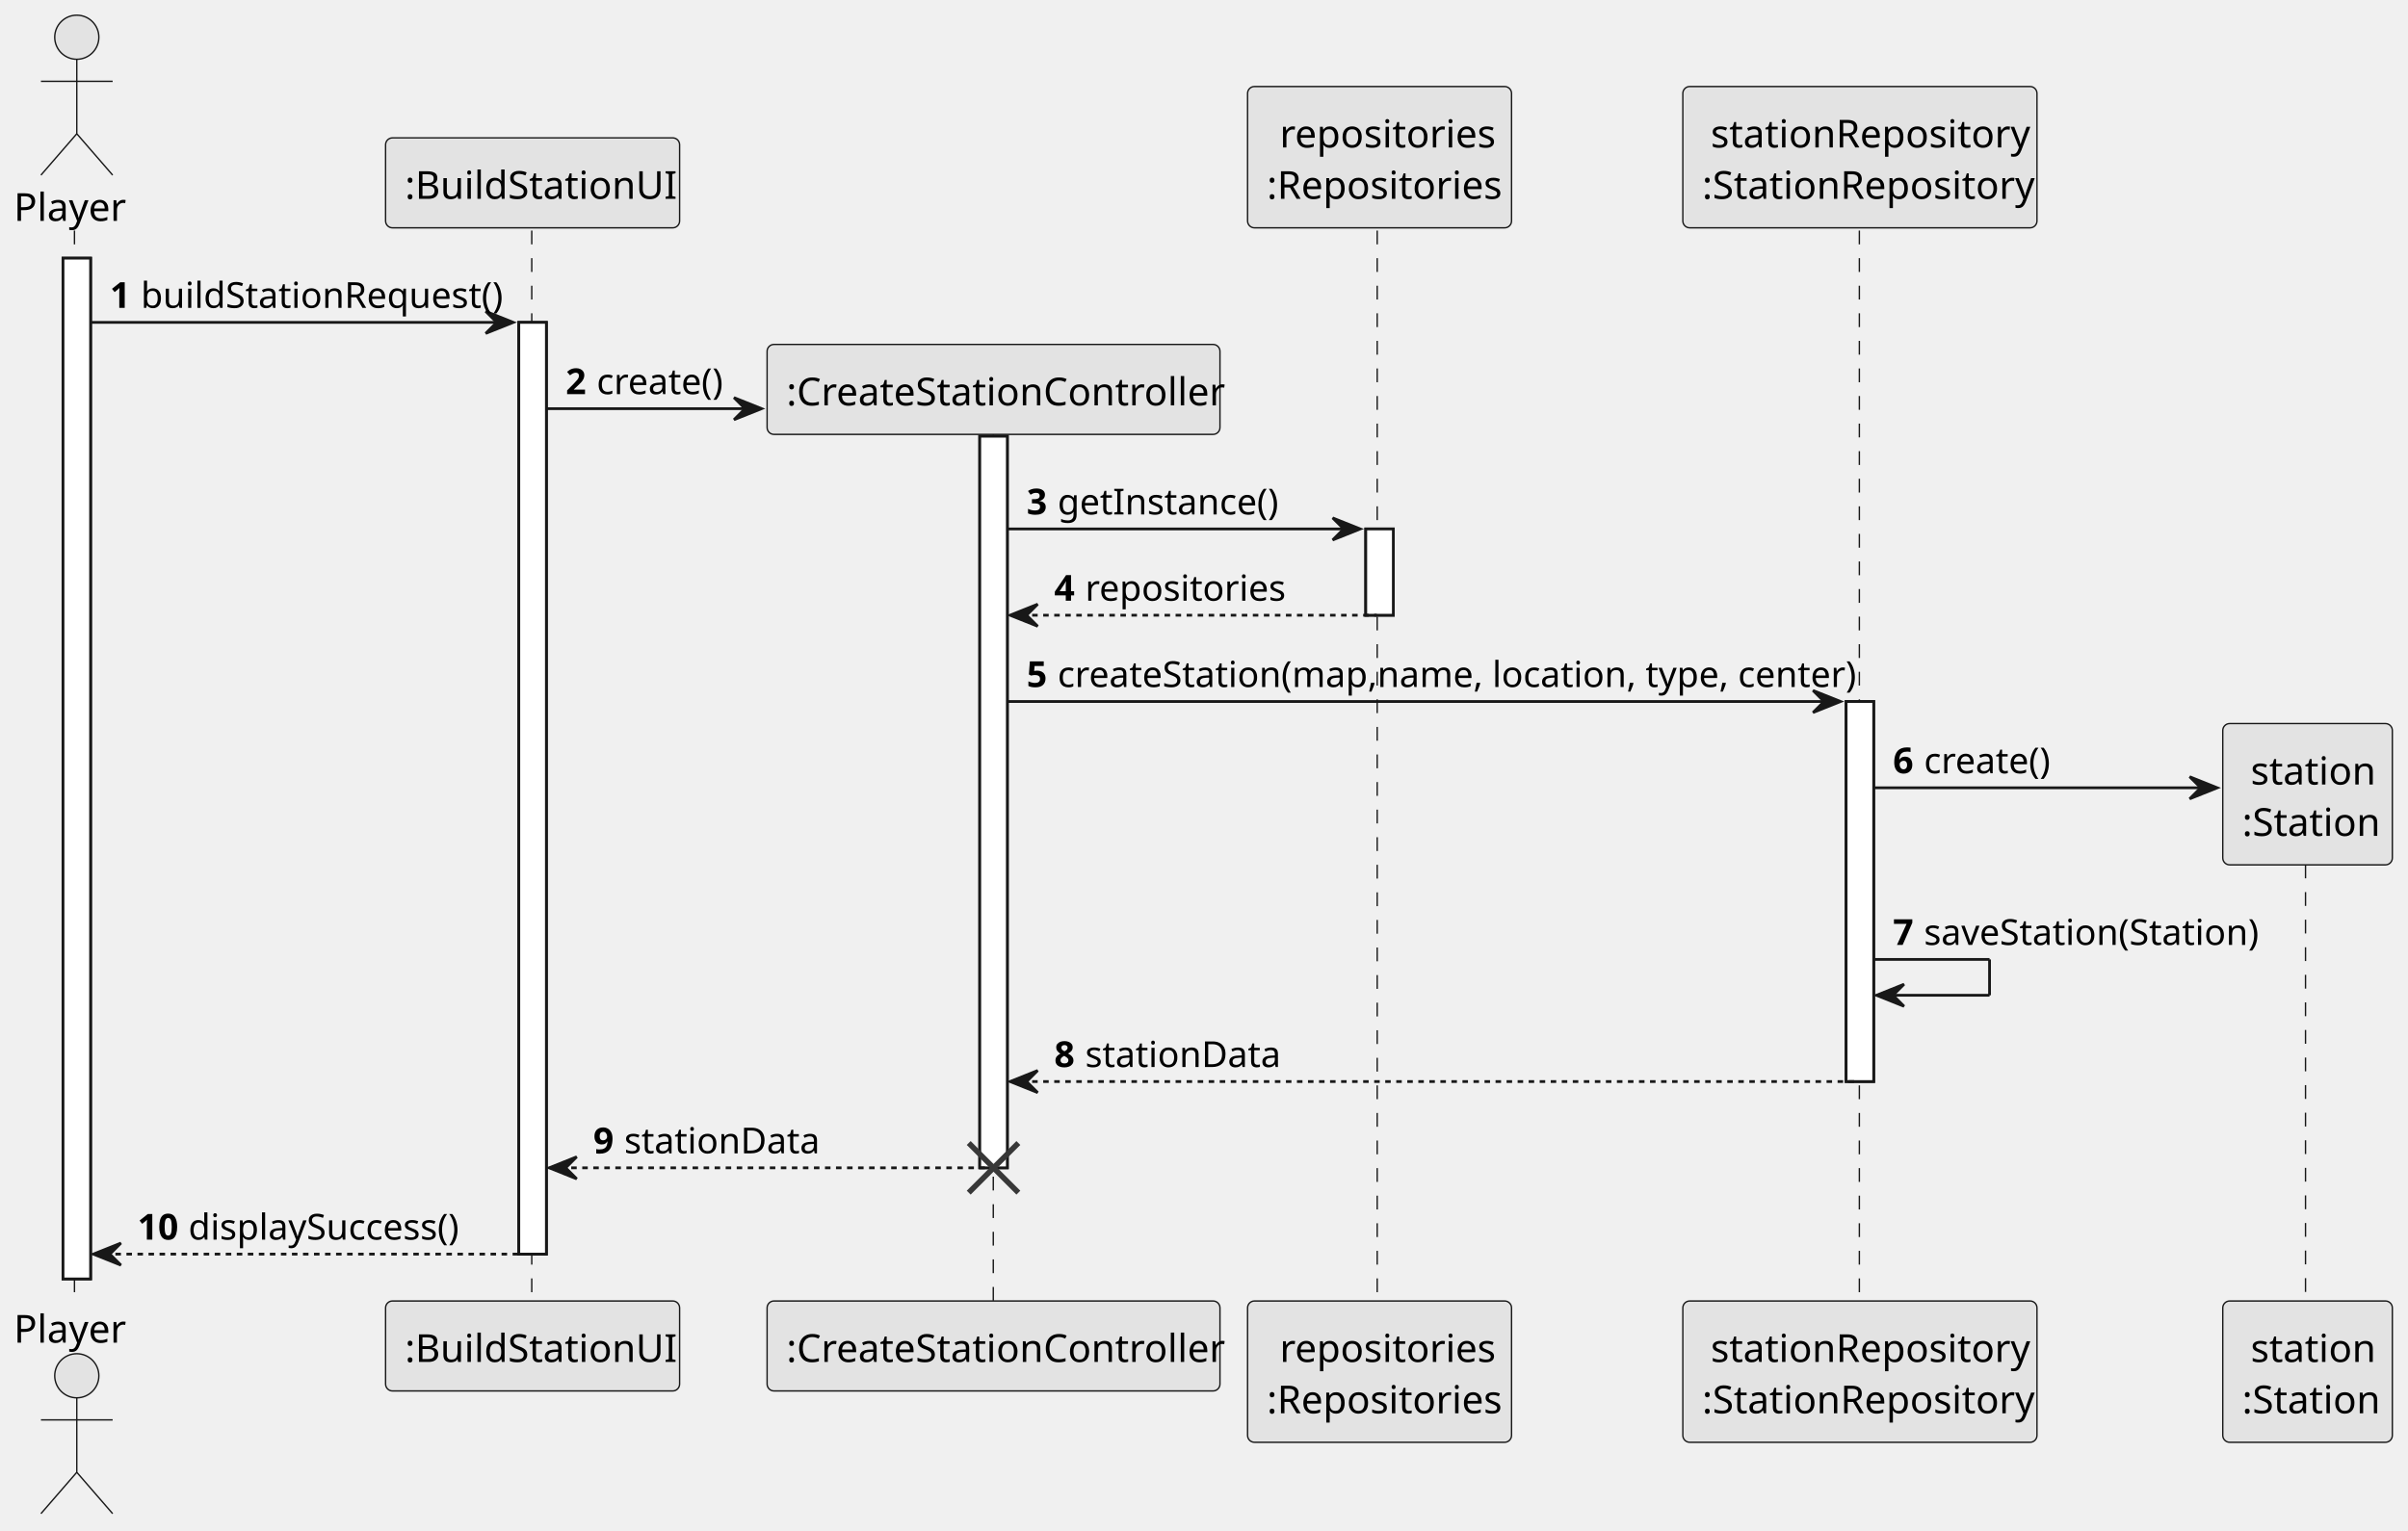
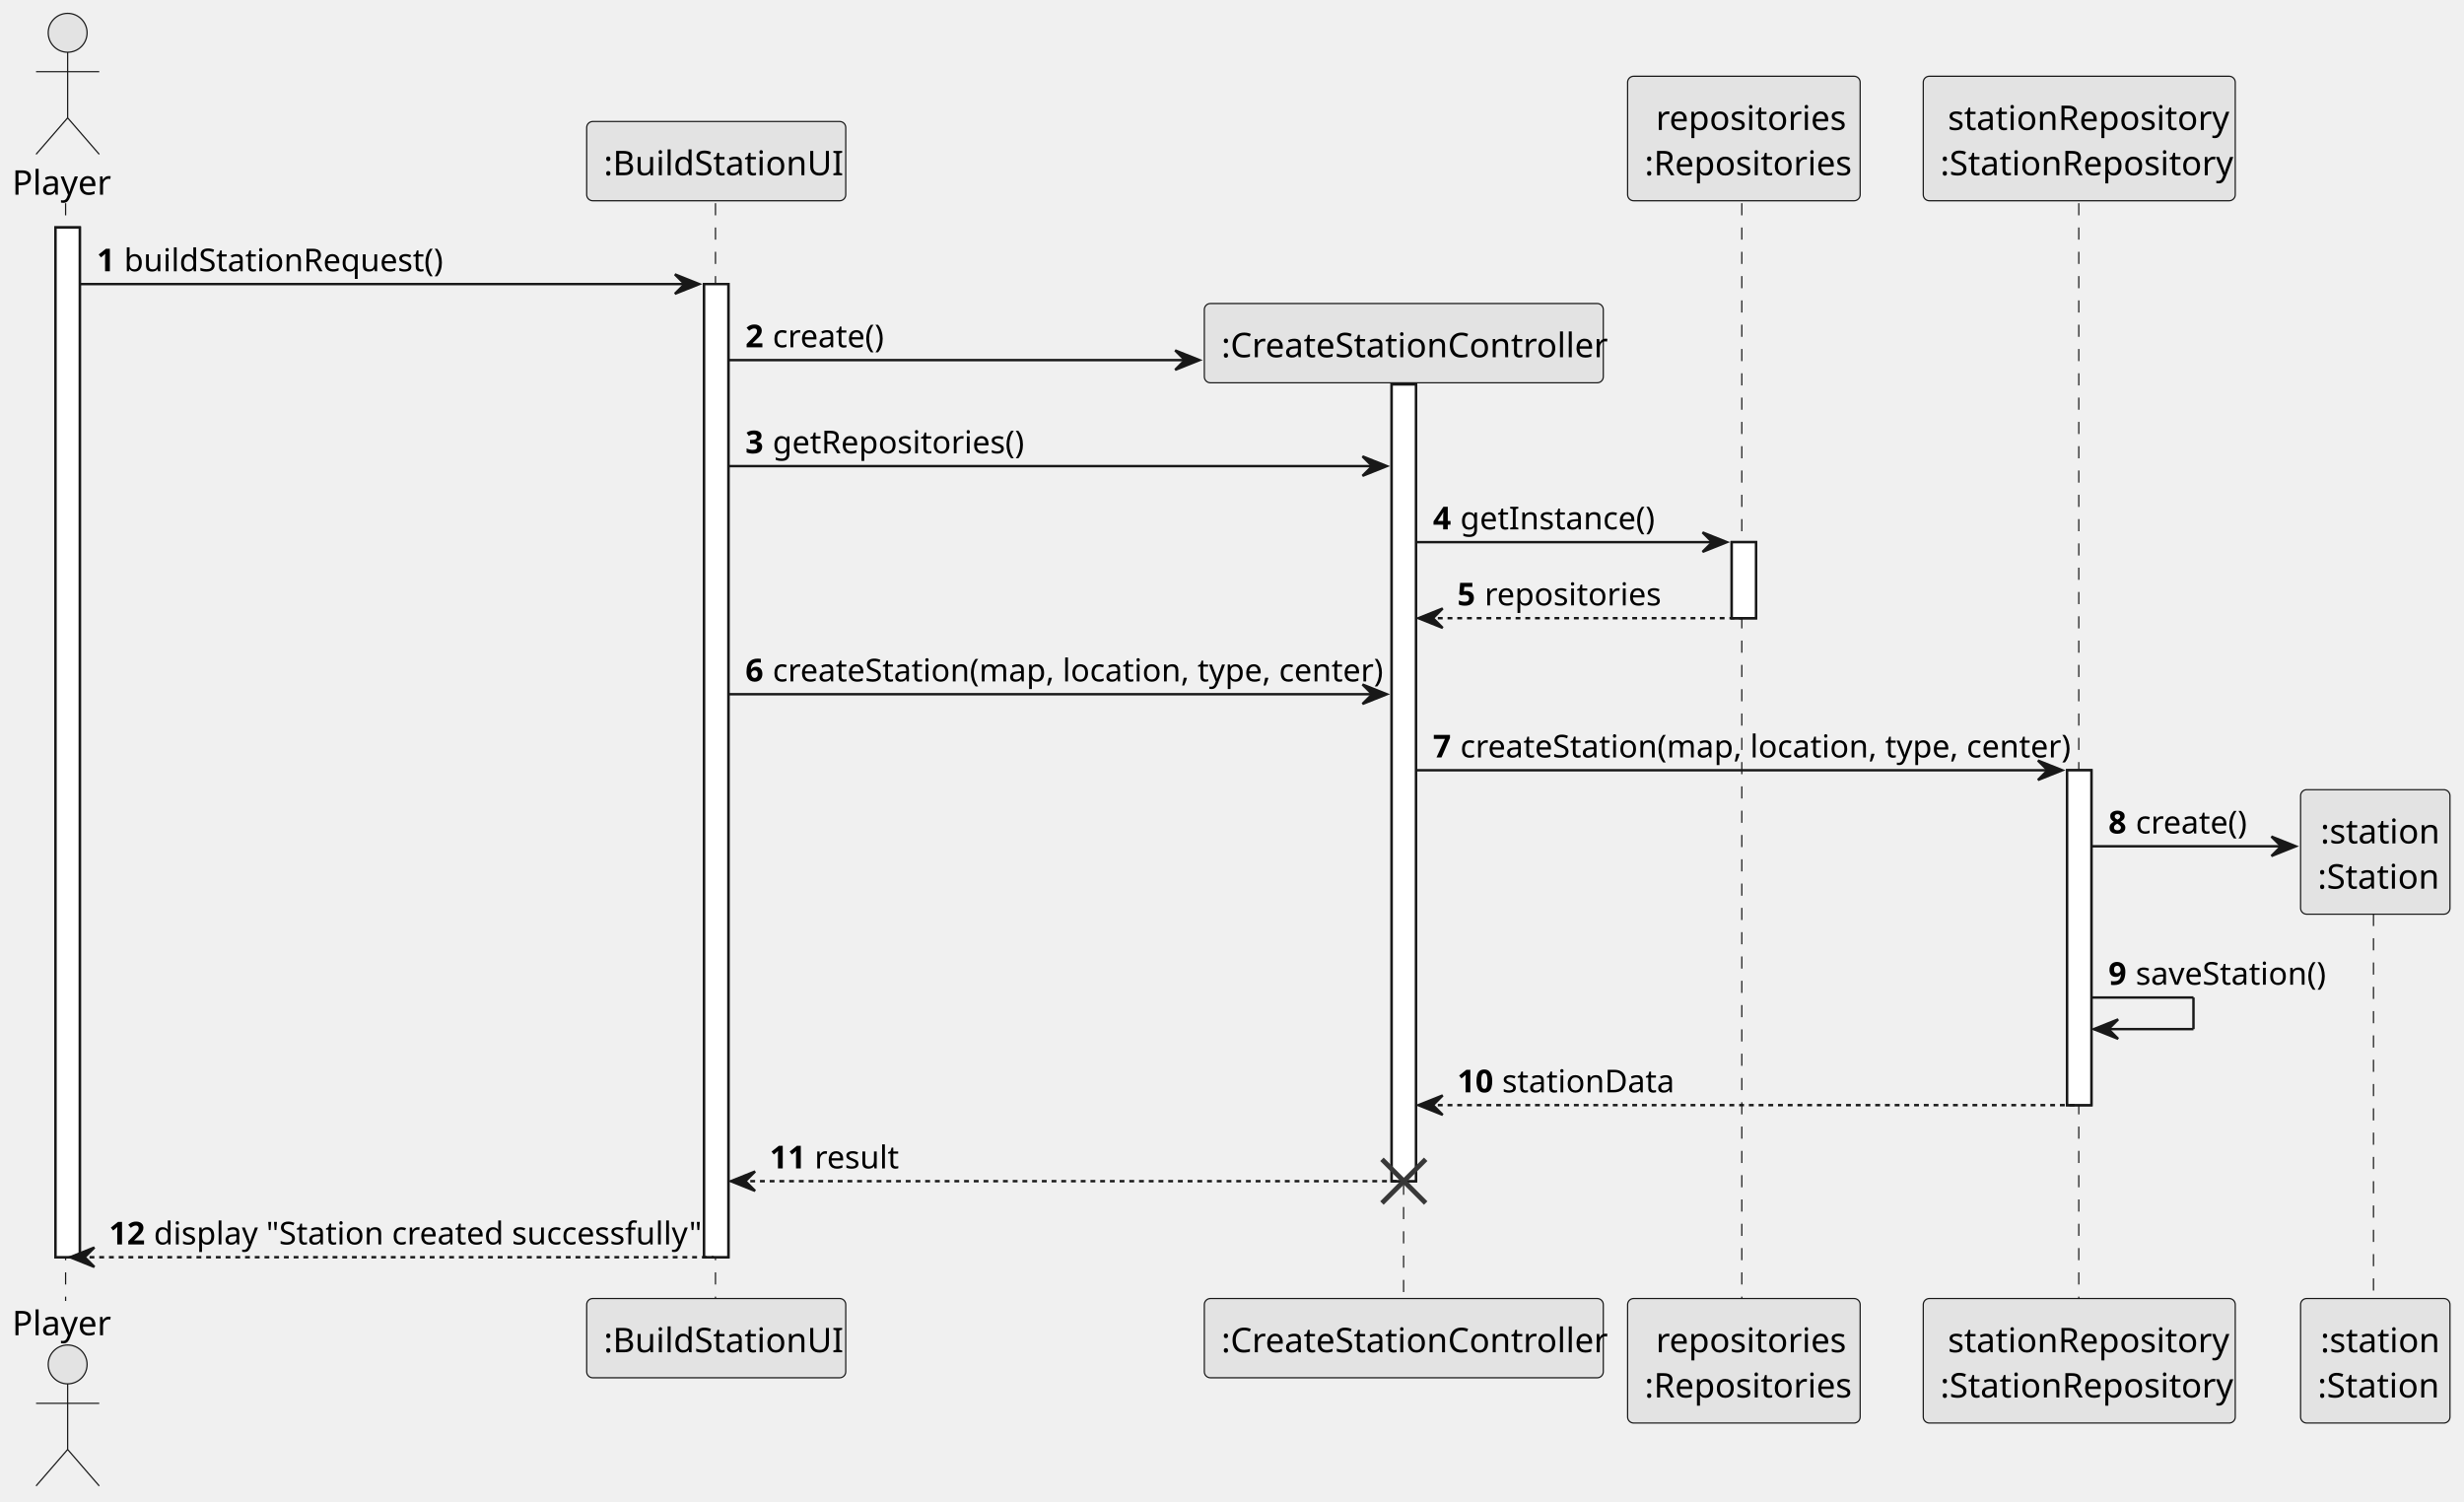
- <svg xmlns="http://www.w3.org/2000/svg" contentStyleType="text/css" height="555px" preserveAspectRatio="none" style="width:873px;height:555px;background:#FFFFFF;" version="1.1" viewBox="0 0 873 555" width="873px" zoomAndPan="magnify">
+ <svg xmlns="http://www.w3.org/2000/svg" contentStyleType="text/css" height="618px" preserveAspectRatio="none" style="width:1014px;height:618px;background:#FFFFFF;" version="1.1" viewBox="0 0 1014 618" width="1014px" zoomAndPan="magnify">
  <defs />
  <g>
-     <rect fill="#FFFFFF" height="370.191" style="stroke:#181818;stroke-width:1.0;" width="10" x="22.841" y="93.621" />
-     <rect fill="#FFFFFF" height="337.9" style="stroke:#181818;stroke-width:1.0;" width="10" x="188.088" y="116.912" />
-     <rect fill="#FFFFFF" height="265.318" style="stroke:#181818;stroke-width:1.0;" width="10" x="355.2" y="158.203" />
-     <rect fill="#FFFFFF" height="31.291" style="stroke:#181818;stroke-width:1.0;" width="10" x="495.144" y="191.824" />
-     <rect fill="#FFFFFF" height="137.824" style="stroke:#181818;stroke-width:1.0;" width="10" x="669.293" y="254.406" />
-     <line style="stroke:#181818;stroke-width:0.5;stroke-dasharray:5.0,5.0;" x1="27" x2="27" y1="83.621" y2="472.812" />
-     <line style="stroke:#181818;stroke-width:0.5;stroke-dasharray:5.0,5.0;" x1="192.785" x2="192.785" y1="83.621" y2="472.812" />
-     <line style="stroke:#181818;stroke-width:0.5;stroke-dasharray:5.0,5.0;" x1="360.107" x2="360.107" y1="156.723" y2="472.812" />
-     <line style="stroke:#181818;stroke-width:0.5;stroke-dasharray:5.0,5.0;" x1="499.293" x2="499.293" y1="83.621" y2="472.812" />
-     <line style="stroke:#181818;stroke-width:0.5;stroke-dasharray:5.0,5.0;" x1="674.097" x2="674.097" y1="83.621" y2="472.812" />
-     <line style="stroke:#181818;stroke-width:0.5;stroke-dasharray:5.0,5.0;" x1="835.849" x2="835.849" y1="303.527" y2="472.812" />
+     <rect fill="#FFFFFF" height="423.773" style="stroke:#181818;stroke-width:1.0;" width="10" x="22.841" y="93.621" />
+     <rect fill="#FFFFFF" height="400.482" style="stroke:#181818;stroke-width:1.0;" width="10" x="289.744" y="116.912" />
+     <rect fill="#FFFFFF" height="327.9" style="stroke:#181818;stroke-width:1.0;" width="10" x="572.707" y="158.203" />
+     <rect fill="#FFFFFF" height="31.291" style="stroke:#181818;stroke-width:1.0;" width="10" x="712.651" y="223.115" />
+     <rect fill="#FFFFFF" height="137.824" style="stroke:#181818;stroke-width:1.0;" width="10" x="850.669" y="316.988" />
+     <line style="stroke:#181818;stroke-width:0.5;stroke-dasharray:5.0,5.0;" x1="27" x2="27" y1="83.621" y2="535.394" />
+     <line style="stroke:#181818;stroke-width:0.5;stroke-dasharray:5.0,5.0;" x1="294.441" x2="294.441" y1="83.621" y2="535.394" />
+     <line style="stroke:#181818;stroke-width:0.5;stroke-dasharray:5.0,5.0;" x1="577.614" x2="577.614" y1="156.723" y2="535.394" />
+     <line style="stroke:#181818;stroke-width:0.5;stroke-dasharray:5.0,5.0;" x1="716.799" x2="716.799" y1="83.621" y2="535.394" />
+     <line style="stroke:#181818;stroke-width:0.5;stroke-dasharray:5.0,5.0;" x1="855.473" x2="855.473" y1="83.621" y2="535.394" />
+     <line style="stroke:#181818;stroke-width:0.5;stroke-dasharray:5.0,5.0;" x1="976.752" x2="976.752" y1="366.109" y2="535.394" />
    <text fill="#000000" font-family="sans-serif" font-size="14" lengthAdjust="spacing" textLength="39.683" x="5" y="80.107">Player</text>
    <ellipse cx="27.841" cy="13.5" fill="#E3E3E3" rx="8" ry="8" style="stroke:#181818;stroke-width:0.5;" />
    <path d="M27.841,21.5 L27.841,48.5 M14.841,29.5 L40.841,29.5 M27.841,48.5 L14.841,63.5 M27.841,48.5 L40.841,63.5 " fill="none" style="stroke:#181818;stroke-width:0.5;" />
-     <text fill="#000000" font-family="sans-serif" font-size="14" lengthAdjust="spacing" textLength="39.683" x="5" y="486.92">Player</text>
-     <ellipse cx="27.841" cy="498.934" fill="#E3E3E3" rx="8" ry="8" style="stroke:#181818;stroke-width:0.5;" />
-     <path d="M27.841,506.934 L27.841,533.934 M14.841,514.934 L40.841,514.934 M27.841,533.934 L14.841,548.934 M27.841,533.934 L40.841,548.934 " fill="none" style="stroke:#181818;stroke-width:0.5;" />
-     <rect fill="#E3E3E3" height="32.621" rx="2.5" ry="2.5" style="stroke:#181818;stroke-width:0.5;" width="106.606" x="139.785" y="50" />
-     <text fill="#000000" font-family="sans-serif" font-size="14" lengthAdjust="spacing" textLength="92.606" x="146.785" y="72.107">:BuildStationUI</text>
-     <rect fill="#E3E3E3" height="32.621" rx="2.5" ry="2.5" style="stroke:#181818;stroke-width:0.5;" width="106.606" x="139.785" y="471.812" />
-     <text fill="#000000" font-family="sans-serif" font-size="14" lengthAdjust="spacing" textLength="92.606" x="146.785" y="493.92">:BuildStationUI</text>
-     <rect fill="#E3E3E3" height="32.621" rx="2.5" ry="2.5" style="stroke:#181818;stroke-width:0.5;" width="164.185" x="278.107" y="471.812" />
-     <text fill="#000000" font-family="sans-serif" font-size="14" lengthAdjust="spacing" textLength="150.185" x="285.107" y="493.92">:CreateStationController</text>
-     <rect fill="#E3E3E3" height="51.242" rx="2.5" ry="2.5" style="stroke:#181818;stroke-width:0.5;" width="95.703" x="452.293" y="31.379" />
-     <text fill="#000000" font-family="sans-serif" font-size="14" lengthAdjust="spacing" textLength="72.365" x="463.962" y="53.486">repositories</text>
-     <text fill="#000000" font-family="sans-serif" font-size="14" lengthAdjust="spacing" textLength="81.703" x="459.293" y="72.107">:Repositories</text>
-     <rect fill="#E3E3E3" height="51.242" rx="2.5" ry="2.5" style="stroke:#181818;stroke-width:0.5;" width="95.703" x="452.293" y="471.812" />
-     <text fill="#000000" font-family="sans-serif" font-size="14" lengthAdjust="spacing" textLength="72.365" x="463.962" y="493.92">repositories</text>
-     <text fill="#000000" font-family="sans-serif" font-size="14" lengthAdjust="spacing" textLength="81.703" x="459.293" y="512.541">:Repositories</text>
-     <rect fill="#E3E3E3" height="51.242" rx="2.5" ry="2.5" style="stroke:#181818;stroke-width:0.5;" width="128.393" x="610.097" y="31.379" />
-     <text fill="#000000" font-family="sans-serif" font-size="14" lengthAdjust="spacing" textLength="108.165" x="620.211" y="53.486">stationRepository</text>
-     <text fill="#000000" font-family="sans-serif" font-size="14" lengthAdjust="spacing" textLength="114.393" x="617.097" y="72.107">:StationRepository</text>
-     <rect fill="#E3E3E3" height="51.242" rx="2.5" ry="2.5" style="stroke:#181818;stroke-width:0.5;" width="128.393" x="610.097" y="471.812" />
-     <text fill="#000000" font-family="sans-serif" font-size="14" lengthAdjust="spacing" textLength="108.165" x="620.211" y="493.92">stationRepository</text>
-     <text fill="#000000" font-family="sans-serif" font-size="14" lengthAdjust="spacing" textLength="114.393" x="617.097" y="512.541">:StationRepository</text>
-     <rect fill="#E3E3E3" height="51.242" rx="2.5" ry="2.5" style="stroke:#181818;stroke-width:0.5;" width="61.476" x="805.849" y="471.812" />
-     <text fill="#000000" font-family="sans-serif" font-size="14" lengthAdjust="spacing" textLength="41.248" x="815.963" y="493.92">station</text>
-     <text fill="#000000" font-family="sans-serif" font-size="14" lengthAdjust="spacing" textLength="47.476" x="812.849" y="512.541">:Station</text>
-     <rect fill="#FFFFFF" height="370.191" style="stroke:#181818;stroke-width:1.0;" width="10" x="22.841" y="93.621" />
-     <rect fill="#FFFFFF" height="337.9" style="stroke:#181818;stroke-width:1.0;" width="10" x="188.088" y="116.912" />
-     <rect fill="#FFFFFF" height="265.318" style="stroke:#181818;stroke-width:1.0;" width="10" x="355.2" y="158.203" />
-     <rect fill="#FFFFFF" height="31.291" style="stroke:#181818;stroke-width:1.0;" width="10" x="495.144" y="191.824" />
-     <rect fill="#FFFFFF" height="137.824" style="stroke:#181818;stroke-width:1.0;" width="10" x="669.293" y="254.406" />
-     <polygon fill="#181818" points="176.088,112.912,186.088,116.912,176.088,120.912,180.088,116.912" style="stroke:#181818;stroke-width:1.0;" />
-     <line style="stroke:#181818;stroke-width:1.0;" x1="32.841" x2="182.088" y1="116.912" y2="116.912" />
+     <text fill="#000000" font-family="sans-serif" font-size="14" lengthAdjust="spacing" textLength="39.683" x="5" y="549.502">Player</text>
+     <ellipse cx="27.841" cy="561.516" fill="#E3E3E3" rx="8" ry="8" style="stroke:#181818;stroke-width:0.5;" />
+     <path d="M27.841,569.516 L27.841,596.516 M14.841,577.516 L40.841,577.516 M27.841,596.516 L14.841,611.516 M27.841,596.516 L40.841,611.516 " fill="none" style="stroke:#181818;stroke-width:0.5;" />
+     <rect fill="#E3E3E3" height="32.621" rx="2.5" ry="2.5" style="stroke:#181818;stroke-width:0.5;" width="106.606" x="241.441" y="50" />
+     <text fill="#000000" font-family="sans-serif" font-size="14" lengthAdjust="spacing" textLength="92.606" x="248.441" y="72.107">:BuildStationUI</text>
+     <rect fill="#E3E3E3" height="32.621" rx="2.5" ry="2.5" style="stroke:#181818;stroke-width:0.5;" width="106.606" x="241.441" y="534.394" />
+     <text fill="#000000" font-family="sans-serif" font-size="14" lengthAdjust="spacing" textLength="92.606" x="248.441" y="556.502">:BuildStationUI</text>
+     <rect fill="#E3E3E3" height="32.621" rx="2.5" ry="2.5" style="stroke:#181818;stroke-width:0.5;" width="164.185" x="495.614" y="534.394" />
+     <text fill="#000000" font-family="sans-serif" font-size="14" lengthAdjust="spacing" textLength="150.185" x="502.614" y="556.502">:CreateStationController</text>
+     <rect fill="#E3E3E3" height="51.242" rx="2.5" ry="2.5" style="stroke:#181818;stroke-width:0.5;" width="95.703" x="669.799" y="31.379" />
+     <text fill="#000000" font-family="sans-serif" font-size="14" lengthAdjust="spacing" textLength="72.365" x="681.468" y="53.486">repositories</text>
+     <text fill="#000000" font-family="sans-serif" font-size="14" lengthAdjust="spacing" textLength="81.703" x="676.799" y="72.107">:Repositories</text>
+     <rect fill="#E3E3E3" height="51.242" rx="2.5" ry="2.5" style="stroke:#181818;stroke-width:0.5;" width="95.703" x="669.799" y="534.394" />
+     <text fill="#000000" font-family="sans-serif" font-size="14" lengthAdjust="spacing" textLength="72.365" x="681.468" y="556.502">repositories</text>
+     <text fill="#000000" font-family="sans-serif" font-size="14" lengthAdjust="spacing" textLength="81.703" x="676.799" y="575.123">:Repositories</text>
+     <rect fill="#E3E3E3" height="51.242" rx="2.5" ry="2.5" style="stroke:#181818;stroke-width:0.5;" width="128.393" x="791.473" y="31.379" />
+     <text fill="#000000" font-family="sans-serif" font-size="14" lengthAdjust="spacing" textLength="108.165" x="801.586" y="53.486">stationRepository</text>
+     <text fill="#000000" font-family="sans-serif" font-size="14" lengthAdjust="spacing" textLength="114.393" x="798.473" y="72.107">:StationRepository</text>
+     <rect fill="#E3E3E3" height="51.242" rx="2.5" ry="2.5" style="stroke:#181818;stroke-width:0.5;" width="128.393" x="791.473" y="534.394" />
+     <text fill="#000000" font-family="sans-serif" font-size="14" lengthAdjust="spacing" textLength="108.165" x="801.586" y="556.502">stationRepository</text>
+     <text fill="#000000" font-family="sans-serif" font-size="14" lengthAdjust="spacing" textLength="114.393" x="798.473" y="575.123">:StationRepository</text>
+     <rect fill="#E3E3E3" height="51.242" rx="2.5" ry="2.5" style="stroke:#181818;stroke-width:0.5;" width="61.476" x="946.752" y="534.394" />
+     <text fill="#000000" font-family="sans-serif" font-size="14" lengthAdjust="spacing" textLength="45.138" x="954.921" y="556.502">:station</text>
+     <text fill="#000000" font-family="sans-serif" font-size="14" lengthAdjust="spacing" textLength="47.476" x="953.752" y="575.123">:Station</text>
+     <rect fill="#FFFFFF" height="423.773" style="stroke:#181818;stroke-width:1.0;" width="10" x="22.841" y="93.621" />
+     <rect fill="#FFFFFF" height="400.482" style="stroke:#181818;stroke-width:1.0;" width="10" x="289.744" y="116.912" />
+     <rect fill="#FFFFFF" height="327.9" style="stroke:#181818;stroke-width:1.0;" width="10" x="572.707" y="158.203" />
+     <rect fill="#FFFFFF" height="31.291" style="stroke:#181818;stroke-width:1.0;" width="10" x="712.651" y="223.115" />
+     <rect fill="#FFFFFF" height="137.824" style="stroke:#181818;stroke-width:1.0;" width="10" x="850.669" y="316.988" />
+     <polygon fill="#181818" points="277.744,112.912,287.744,116.912,277.744,120.912,281.744,116.912" style="stroke:#181818;stroke-width:1.0;" />
+     <line style="stroke:#181818;stroke-width:1.0;" x1="32.841" x2="283.744" y1="116.912" y2="116.912" />
    <text fill="#000000" font-family="sans-serif" font-size="13" font-weight="bold" lengthAdjust="spacing" textLength="7.23" x="39.841" y="111.649">1</text>
    <text fill="#000000" font-family="sans-serif" font-size="13" lengthAdjust="spacing" textLength="125.017" x="51.071" y="111.649">buildStationRequest()</text>
-     <polygon fill="#181818" points="266.107,144.203,276.107,148.203,266.107,152.203,270.107,148.203" style="stroke:#181818;stroke-width:1.0;" />
-     <line style="stroke:#181818;stroke-width:1.0;" x1="198.088" x2="272.107" y1="148.203" y2="148.203" />
-     <text fill="#000000" font-family="sans-serif" font-size="13" font-weight="bold" lengthAdjust="spacing" textLength="7.23" x="205.088" y="142.94">2</text>
-     <text fill="#000000" font-family="sans-serif" font-size="13" lengthAdjust="spacing" textLength="44.789" x="216.318" y="142.94">create()</text>
-     <rect fill="#E3E3E3" height="32.621" rx="2.5" ry="2.5" style="stroke:#181818;stroke-width:0.5;" width="164.185" x="278.107" y="124.912" />
-     <text fill="#000000" font-family="sans-serif" font-size="14" lengthAdjust="spacing" textLength="150.185" x="285.107" y="147.019">:CreateStationController</text>
-     <polygon fill="#181818" points="483.144,187.824,493.144,191.824,483.144,195.824,487.144,191.824" style="stroke:#181818;stroke-width:1.0;" />
-     <line style="stroke:#181818;stroke-width:1.0;" x1="365.2" x2="489.144" y1="191.824" y2="191.824" />
-     <text fill="#000000" font-family="sans-serif" font-size="13" font-weight="bold" lengthAdjust="spacing" textLength="7.23" x="372.2" y="186.561">3</text>
-     <text fill="#000000" font-family="sans-serif" font-size="13" lengthAdjust="spacing" textLength="75.874" x="383.43" y="186.561">getInstance()</text>
-     <polygon fill="#181818" points="376.2,219.115,366.2,223.115,376.2,227.115,372.2,223.115" style="stroke:#181818;stroke-width:1.0;" />
-     <line style="stroke:#181818;stroke-width:1.0;stroke-dasharray:2.0,2.0;" x1="370.2" x2="499.144" y1="223.115" y2="223.115" />
-     <text fill="#000000" font-family="sans-serif" font-size="13" font-weight="bold" lengthAdjust="spacing" textLength="7.23" x="382.2" y="217.852">4</text>
-     <text fill="#000000" font-family="sans-serif" font-size="13" lengthAdjust="spacing" textLength="67.196" x="393.43" y="217.852">repositories</text>
-     <polygon fill="#181818" points="657.293,250.406,667.293,254.406,657.293,258.406,661.293,254.406" style="stroke:#181818;stroke-width:1.0;" />
-     <line style="stroke:#181818;stroke-width:1.0;" x1="365.2" x2="663.293" y1="254.406" y2="254.406" />
-     <text fill="#000000" font-family="sans-serif" font-size="13" font-weight="bold" lengthAdjust="spacing" textLength="7.23" x="372.2" y="249.144">5</text>
-     <text fill="#000000" font-family="sans-serif" font-size="13" lengthAdjust="spacing" textLength="273.863" x="383.43" y="249.144">createStation(map,name, location, type, center)</text>
-     <polygon fill="#181818" points="793.849,281.697,803.849,285.697,793.849,289.697,797.849,285.697" style="stroke:#181818;stroke-width:1.0;" />
-     <line style="stroke:#181818;stroke-width:1.0;" x1="679.293" x2="799.849" y1="285.697" y2="285.697" />
-     <text fill="#000000" font-family="sans-serif" font-size="13" font-weight="bold" lengthAdjust="spacing" textLength="7.23" x="686.293" y="280.435">6</text>
-     <text fill="#000000" font-family="sans-serif" font-size="13" lengthAdjust="spacing" textLength="44.789" x="697.523" y="280.435">create()</text>
-     <rect fill="#E3E3E3" height="51.242" rx="2.5" ry="2.5" style="stroke:#181818;stroke-width:0.5;" width="61.476" x="805.849" y="262.406" />
-     <text fill="#000000" font-family="sans-serif" font-size="14" lengthAdjust="spacing" textLength="41.248" x="815.963" y="284.514">station</text>
-     <text fill="#000000" font-family="sans-serif" font-size="14" lengthAdjust="spacing" textLength="47.476" x="812.849" y="303.135">:Station</text>
-     <line style="stroke:#181818;stroke-width:1.0;" x1="679.293" x2="721.293" y1="347.94" y2="347.94" />
-     <line style="stroke:#181818;stroke-width:1.0;" x1="721.293" x2="721.293" y1="347.94" y2="360.94" />
-     <line style="stroke:#181818;stroke-width:1.0;" x1="680.293" x2="721.293" y1="360.94" y2="360.94" />
-     <polygon fill="#181818" points="690.293,356.94,680.293,360.94,690.293,364.94,686.293,360.94" style="stroke:#181818;stroke-width:1.0;" />
-     <text fill="#000000" font-family="sans-serif" font-size="13" font-weight="bold" lengthAdjust="spacing" textLength="7.23" x="686.293" y="342.677">7</text>
-     <text fill="#000000" font-family="sans-serif" font-size="13" lengthAdjust="spacing" textLength="117.064" x="697.523" y="342.677">saveStation(Station)</text>
-     <polygon fill="#181818" points="376.2,388.231,366.2,392.231,376.2,396.231,372.2,392.231" style="stroke:#181818;stroke-width:1.0;" />
-     <line style="stroke:#181818;stroke-width:1.0;stroke-dasharray:2.0,2.0;" x1="370.2" x2="673.293" y1="392.231" y2="392.231" />
-     <text fill="#000000" font-family="sans-serif" font-size="13" font-weight="bold" lengthAdjust="spacing" textLength="7.23" x="382.2" y="386.968">8</text>
-     <text fill="#000000" font-family="sans-serif" font-size="13" lengthAdjust="spacing" textLength="65.762" x="393.43" y="386.968">stationData</text>
-     <polygon fill="#181818" points="209.088,419.522,199.088,423.522,209.088,427.522,205.088,423.522" style="stroke:#181818;stroke-width:1.0;" />
-     <line style="stroke:#181818;stroke-width:1.0;stroke-dasharray:2.0,2.0;" x1="203.088" x2="359.2" y1="423.522" y2="423.522" />
-     <text fill="#000000" font-family="sans-serif" font-size="13" font-weight="bold" lengthAdjust="spacing" textLength="7.23" x="215.088" y="418.259">9</text>
-     <text fill="#000000" font-family="sans-serif" font-size="13" lengthAdjust="spacing" textLength="65.762" x="226.318" y="418.259">stationData</text>
-     <line style="stroke:#383838;stroke-width:2.0;" x1="351.2" x2="369.2" y1="414.522" y2="432.522" />
-     <line style="stroke:#383838;stroke-width:2.0;" x1="351.2" x2="369.2" y1="432.522" y2="414.522" />
-     <polygon fill="#181818" points="43.841,450.812,33.841,454.812,43.841,458.812,39.841,454.812" style="stroke:#181818;stroke-width:1.0;" />
-     <line style="stroke:#181818;stroke-width:1.0;stroke-dasharray:2.0,2.0;" x1="37.841" x2="192.088" y1="454.812" y2="454.812" />
-     <text fill="#000000" font-family="sans-serif" font-size="13" font-weight="bold" lengthAdjust="spacing" textLength="14.46" x="49.841" y="449.55">10</text>
-     <text fill="#000000" font-family="sans-serif" font-size="13" lengthAdjust="spacing" textLength="98.255" x="68.301" y="449.55">displaySuccess()</text>
+     <polygon fill="#181818" points="483.614,144.203,493.614,148.203,483.614,152.203,487.614,148.203" style="stroke:#181818;stroke-width:1.0;" />
+     <line style="stroke:#181818;stroke-width:1.0;" x1="299.744" x2="489.614" y1="148.203" y2="148.203" />
+     <text fill="#000000" font-family="sans-serif" font-size="13" font-weight="bold" lengthAdjust="spacing" textLength="7.23" x="306.744" y="142.94">2</text>
+     <text fill="#000000" font-family="sans-serif" font-size="13" lengthAdjust="spacing" textLength="44.789" x="317.974" y="142.94">create()</text>
+     <rect fill="#E3E3E3" height="32.621" rx="2.5" ry="2.5" style="stroke:#181818;stroke-width:0.5;" width="164.185" x="495.614" y="124.912" />
+     <text fill="#000000" font-family="sans-serif" font-size="14" lengthAdjust="spacing" textLength="150.185" x="502.614" y="147.019">:CreateStationController</text>
+     <polygon fill="#181818" points="560.707,187.824,570.707,191.824,560.707,195.824,564.707,191.824" style="stroke:#181818;stroke-width:1.0;" />
+     <line style="stroke:#181818;stroke-width:1.0;" x1="299.744" x2="566.707" y1="191.824" y2="191.824" />
+     <text fill="#000000" font-family="sans-serif" font-size="13" font-weight="bold" lengthAdjust="spacing" textLength="7.23" x="306.744" y="186.561">3</text>
+     <text fill="#000000" font-family="sans-serif" font-size="13" lengthAdjust="spacing" textLength="98.985" x="317.974" y="186.561">getRepositories()</text>
+     <polygon fill="#181818" points="700.651,219.115,710.651,223.115,700.651,227.115,704.651,223.115" style="stroke:#181818;stroke-width:1.0;" />
+     <line style="stroke:#181818;stroke-width:1.0;" x1="582.707" x2="706.651" y1="223.115" y2="223.115" />
+     <text fill="#000000" font-family="sans-serif" font-size="13" font-weight="bold" lengthAdjust="spacing" textLength="7.23" x="589.707" y="217.852">4</text>
+     <text fill="#000000" font-family="sans-serif" font-size="13" lengthAdjust="spacing" textLength="75.874" x="600.937" y="217.852">getInstance()</text>
+     <polygon fill="#181818" points="593.707,250.406,583.707,254.406,593.707,258.406,589.707,254.406" style="stroke:#181818;stroke-width:1.0;" />
+     <line style="stroke:#181818;stroke-width:1.0;stroke-dasharray:2.0,2.0;" x1="587.707" x2="716.651" y1="254.406" y2="254.406" />
+     <text fill="#000000" font-family="sans-serif" font-size="13" font-weight="bold" lengthAdjust="spacing" textLength="7.23" x="599.707" y="249.144">5</text>
+     <text fill="#000000" font-family="sans-serif" font-size="13" lengthAdjust="spacing" textLength="67.196" x="610.937" y="249.144">repositories</text>
+     <polygon fill="#181818" points="560.707,281.697,570.707,285.697,560.707,289.697,564.707,285.697" style="stroke:#181818;stroke-width:1.0;" />
+     <line style="stroke:#181818;stroke-width:1.0;" x1="299.744" x2="566.707" y1="285.697" y2="285.697" />
+     <text fill="#000000" font-family="sans-serif" font-size="13" font-weight="bold" lengthAdjust="spacing" textLength="7.23" x="306.744" y="280.435">6</text>
+     <text fill="#000000" font-family="sans-serif" font-size="13" lengthAdjust="spacing" textLength="237.732" x="317.974" y="280.435">createStation(map, location, type, center)</text>
+     <polygon fill="#181818" points="838.669,312.988,848.669,316.988,838.669,320.988,842.669,316.988" style="stroke:#181818;stroke-width:1.0;" />
+     <line style="stroke:#181818;stroke-width:1.0;" x1="582.707" x2="844.669" y1="316.988" y2="316.988" />
+     <text fill="#000000" font-family="sans-serif" font-size="13" font-weight="bold" lengthAdjust="spacing" textLength="7.23" x="589.707" y="311.726">7</text>
+     <text fill="#000000" font-family="sans-serif" font-size="13" lengthAdjust="spacing" textLength="237.732" x="600.937" y="311.726">createStation(map, location, type, center)</text>
+     <polygon fill="#181818" points="934.752,344.279,944.752,348.279,934.752,352.279,938.752,348.279" style="stroke:#181818;stroke-width:1.0;" />
+     <line style="stroke:#181818;stroke-width:1.0;" x1="860.669" x2="940.752" y1="348.279" y2="348.279" />
+     <text fill="#000000" font-family="sans-serif" font-size="13" font-weight="bold" lengthAdjust="spacing" textLength="7.23" x="867.669" y="343.017">8</text>
+     <text fill="#000000" font-family="sans-serif" font-size="13" lengthAdjust="spacing" textLength="44.789" x="878.899" y="343.017">create()</text>
+     <rect fill="#E3E3E3" height="51.242" rx="2.5" ry="2.5" style="stroke:#181818;stroke-width:0.5;" width="61.476" x="946.752" y="324.988" />
+     <text fill="#000000" font-family="sans-serif" font-size="14" lengthAdjust="spacing" textLength="45.138" x="954.921" y="347.096">:station</text>
+     <text fill="#000000" font-family="sans-serif" font-size="14" lengthAdjust="spacing" textLength="47.476" x="953.752" y="365.717">:Station</text>
+     <line style="stroke:#181818;stroke-width:1.0;" x1="860.669" x2="902.669" y1="410.522" y2="410.522" />
+     <line style="stroke:#181818;stroke-width:1.0;" x1="902.669" x2="902.669" y1="410.522" y2="423.522" />
+     <line style="stroke:#181818;stroke-width:1.0;" x1="861.669" x2="902.669" y1="423.522" y2="423.522" />
+     <polygon fill="#181818" points="871.669,419.522,861.669,423.522,871.669,427.522,867.669,423.522" style="stroke:#181818;stroke-width:1.0;" />
+     <text fill="#000000" font-family="sans-serif" font-size="13" font-weight="bold" lengthAdjust="spacing" textLength="7.23" x="867.669" y="405.259">9</text>
+     <text fill="#000000" font-family="sans-serif" font-size="13" lengthAdjust="spacing" textLength="76.591" x="878.899" y="405.259">saveStation()</text>
+     <polygon fill="#181818" points="593.707,450.812,583.707,454.812,593.707,458.812,589.707,454.812" style="stroke:#181818;stroke-width:1.0;" />
+     <line style="stroke:#181818;stroke-width:1.0;stroke-dasharray:2.0,2.0;" x1="587.707" x2="854.669" y1="454.812" y2="454.812" />
+     <text fill="#000000" font-family="sans-serif" font-size="13" font-weight="bold" lengthAdjust="spacing" textLength="14.46" x="599.707" y="449.55">10</text>
+     <text fill="#000000" font-family="sans-serif" font-size="13" lengthAdjust="spacing" textLength="65.762" x="618.167" y="449.55">stationData</text>
+     <polygon fill="#181818" points="310.744,482.103,300.744,486.103,310.744,490.103,306.744,486.103" style="stroke:#181818;stroke-width:1.0;" />
+     <line style="stroke:#181818;stroke-width:1.0;stroke-dasharray:2.0,2.0;" x1="304.744" x2="576.707" y1="486.103" y2="486.103" />
+     <text fill="#000000" font-family="sans-serif" font-size="13" font-weight="bold" lengthAdjust="spacing" textLength="14.46" x="316.744" y="480.841">11</text>
+     <text fill="#000000" font-family="sans-serif" font-size="13" lengthAdjust="spacing" textLength="31.789" x="335.204" y="480.841">result</text>
+     <line style="stroke:#383838;stroke-width:2.0;" x1="568.707" x2="586.707" y1="477.103" y2="495.103" />
+     <line style="stroke:#383838;stroke-width:2.0;" x1="568.707" x2="586.707" y1="495.103" y2="477.103" />
+     <polygon fill="#181818" points="38.841,513.394,28.841,517.394,38.841,521.394,34.841,517.394" style="stroke:#181818;stroke-width:1.0;" />
+     <line style="stroke:#181818;stroke-width:1.0;stroke-dasharray:2.0,2.0;" x1="32.841" x2="293.744" y1="517.394" y2="517.394" />
+     <text fill="#000000" font-family="sans-serif" font-size="13" font-weight="bold" lengthAdjust="spacing" textLength="14.46" x="44.841" y="512.132">12</text>
+     <text fill="#000000" font-family="sans-serif" font-size="13" lengthAdjust="spacing" textLength="214.443" x="63.301" y="512.132">display "Station created successfully"</text>
  </g>
</svg>
